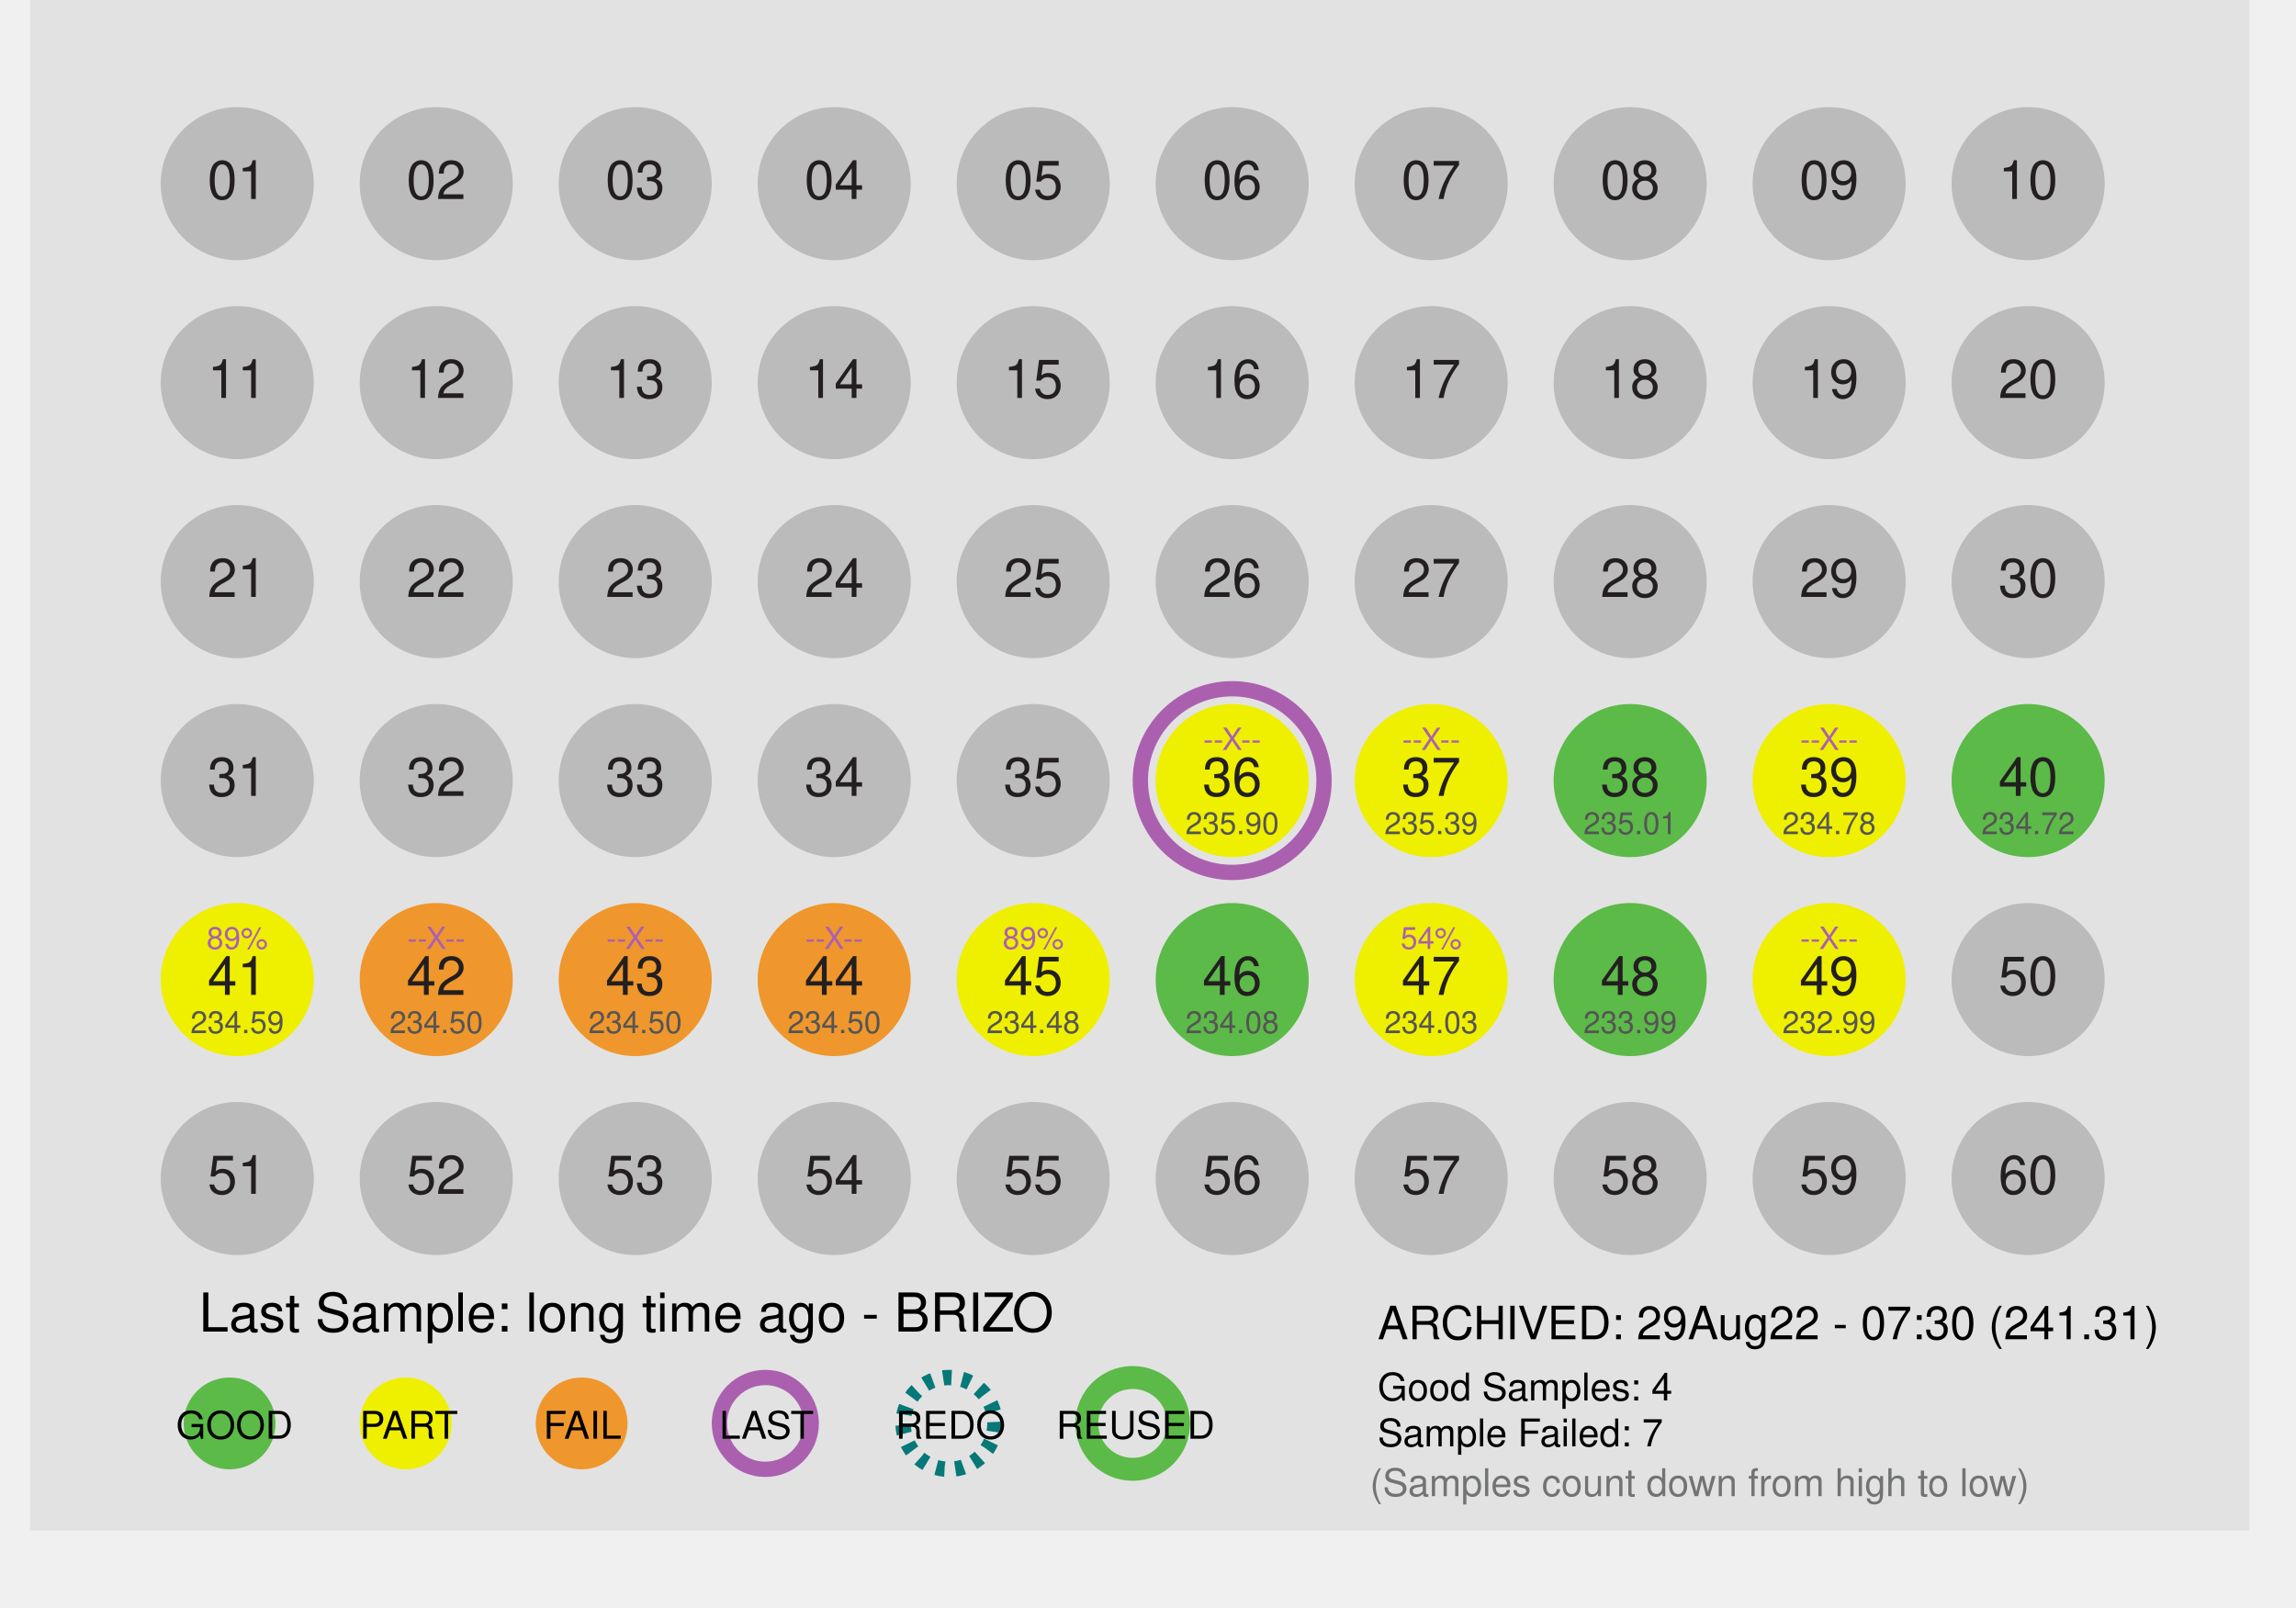
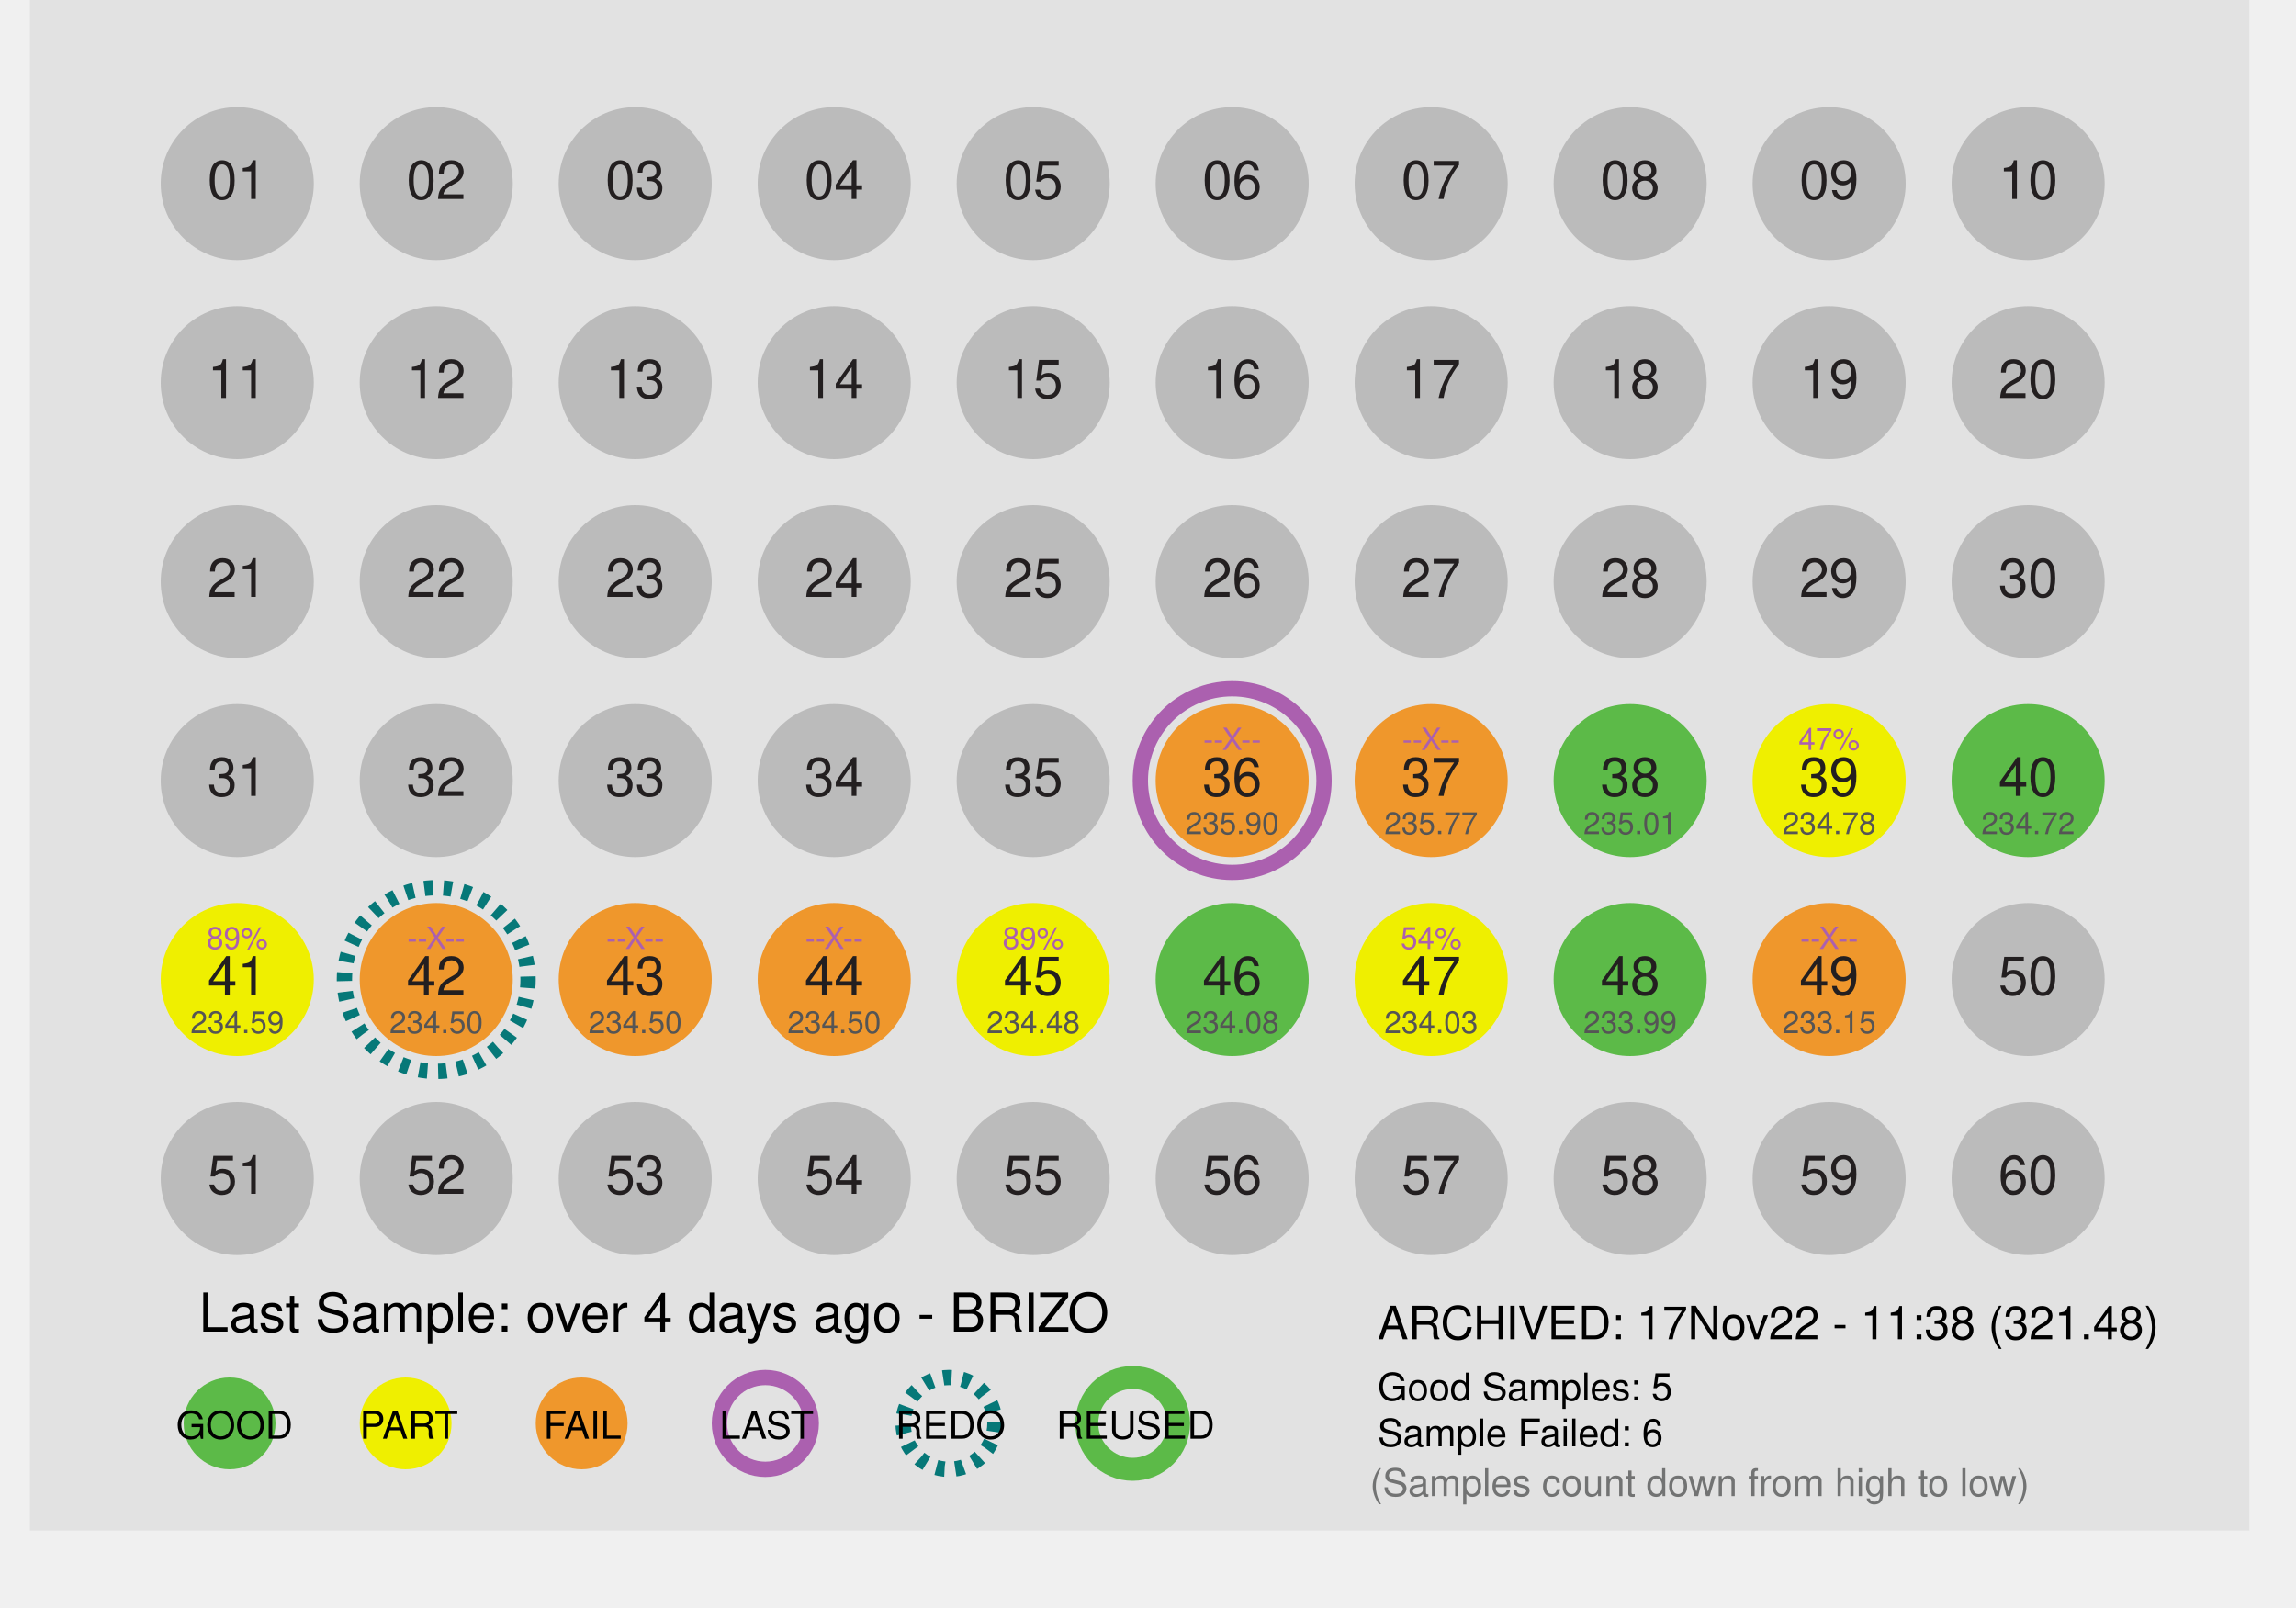
<svg xmlns="http://www.w3.org/2000/svg" id="Layer_1" data-name="Layer 1" x="0px" y="0px" viewBox="0 0 300 210" xml:space="preserve">
  <defs>
    <style>
 .st1 { fill: #dcddde; }
 .st2, .st3 { fill: #fff; }
 .st2 { stroke: #9b509f; }
 .st10, .st2, .st3 { stroke-miterlimit: 10; }
 .st10, .st2 { stroke-width: 2px; }
 .st3 { stroke: #231f20; }
 .st4 { fill: #ef972c; }
 .st5 { fill: #727373; }
 .st6 { fill: #5cba48; }
 .st7, .st8, .st9 { font-size: 7px; }
 .st7, .st8 { fill: #231f20; }
 .te5, .st7, .st9 { font-family: Helvetica; }
 .st8 { font-family: Helvetica-Bold, Helvetica; font-weight: 700; }
 .st9 { fill: #919396; }
 .st10 { fill: none; stroke: #fff; }

 .fill_gray { fill: #bbbbbb; }
 .fill_white { fill: #fff; }
 .stroke_purple { stroke: #ab60af; fill:none; stroke-width: 2px; }
 .stroke_black  { stroke: #000; fill:none; stroke-width: 2px; }
 .stroke_blue  { stroke: #067878; fill:none; stroke-width: 2px; stroke-dasharray:1.1 1.4;}
 .stroke_green  { stroke: #5cba48; fill:none; stroke-width: 3px;}
 .stroke_dash  { stroke-dasharray:1.1 1.4;}
 .stroke_2px { stroke-width: 2px; }
 .stroke_white { fill: none; stroke: #fff; }
 .stroke_none {stroke: none; fill:none};
 .stroke_darkGray { stroke: #231f20; fill: none; stroke-width: 2px;}
 .fill_orange { fill: #ef972c; }
 .fill_yellow { fill: #efef00; }
 .fill_lightgray { fill: #e2e2e2; }
 .thick_orange     { stroke-width:4px; fill:none; stroke: #ef972c; }
 .thick_yellow     { stroke-width:4px; fill:none; stroke: #f7ca0b; }
 .thick_gray       { stroke-width:4px; fill:none; stroke: #bbbbbb; }
 .thick_green      { stroke-width:4px; fill:none; stroke: #5cba48; }
 .fill_green { fill: #5cba48; }
 .font_size4 { font-size: 4px; }
 .font_size5 { font-size: 5px; }
 .font_size6 { font-size: 6px; }
 .font_size7 { font-size: 7px; }
 .font_size9 { font-size: 9px; }
 .fill_red {fill: #e24466; }
 .fill_purple {fill:#ab60af;}
 .fill_darkgray { fill: #555555; }
 .font_helv { font-family: Helvetica; }
 .font_helvBold { font-family: Helvetica-Bold, Helvetica; font-weight: 700; }
 .fill_lightergray { fill: #919396; }
    </style>
  </defs>
  <rect class="fill_lightgray" x="3.91" width="290" height="200" />
  <circle desc="c_big_01" class="stroke_none" cx="31" cy="24" r="12" />
  <circle desc="c_big_02" class="stroke_none" cx="57" cy="24" r="12" />
  <circle desc="c_big_03" class="stroke_none" cx="83" cy="24" r="12" />
  <circle desc="c_big_04" class="stroke_none" cx="109" cy="24" r="12" />
  <circle desc="c_big_05" class="stroke_none" cx="135" cy="24" r="12" />
  <circle desc="c_big_06" class="stroke_none" cx="161" cy="24" r="12" />
  <circle desc="c_big_07" class="stroke_none" cx="187" cy="24" r="12" />
  <circle desc="c_big_08" class="stroke_none" cx="213" cy="24" r="12" />
  <circle desc="c_big_09" class="stroke_none" cx="239" cy="24" r="12" />
  <circle desc="c_big_10" class="stroke_none" cx="265" cy="24" r="12" />
  <circle desc="c_big_11" class="stroke_none" cx="31" cy="50" r="12" />
  <circle desc="c_big_12" class="stroke_none" cx="57" cy="50" r="12" />
  <circle desc="c_big_13" class="stroke_none" cx="83" cy="50" r="12" />
  <circle desc="c_big_14" class="stroke_none" cx="109" cy="50" r="12" />
  <circle desc="c_big_15" class="stroke_none" cx="135" cy="50" r="12" />
  <circle desc="c_big_16" class="stroke_none" cx="161" cy="50" r="12" />
  <circle desc="c_big_17" class="stroke_none" cx="187" cy="50" r="12" />
  <circle desc="c_big_18" class="stroke_none" cx="213" cy="50" r="12" />
  <circle desc="c_big_19" class="stroke_none" cx="239" cy="50" r="12" />
  <circle desc="c_big_20" class="stroke_none" cx="265" cy="50" r="12" />
  <circle desc="c_big_21" class="stroke_none" cx="31" cy="76" r="12" />
  <circle desc="c_big_22" class="stroke_none" cx="57" cy="76" r="12" />
  <circle desc="c_big_23" class="stroke_none" cx="83" cy="76" r="12" />
  <circle desc="c_big_24" class="stroke_none" cx="109" cy="76" r="12" />
  <circle desc="c_big_25" class="stroke_none" cx="135" cy="76" r="12" />
  <circle desc="c_big_26" class="stroke_none" cx="161" cy="76" r="12" />
  <circle desc="c_big_27" class="stroke_none" cx="187" cy="76" r="12" />
  <circle desc="c_big_28" class="stroke_none" cx="213" cy="76" r="12" />
  <circle desc="c_big_29" class="stroke_none" cx="239" cy="76" r="12" />
  <circle desc="c_big_30" class="stroke_none" cx="265" cy="76" r="12" />
  <circle desc="c_big_31" class="stroke_none" cx="31" cy="102" r="12" />
  <circle desc="c_big_32" class="stroke_none" cx="57" cy="102" r="12" />
  <circle desc="c_big_33" class="stroke_none" cx="83" cy="102" r="12" />
  <circle desc="c_big_34" class="stroke_none" cx="109" cy="102" r="12" />
  <circle desc="c_big_35" class="stroke_none" cx="135" cy="102" r="12" />
  <circle desc="c_big_36" class="stroke_purple" cx="161" cy="102" r="12" />
  <circle desc="c_big_37" class="stroke_none" cx="187" cy="102" r="12" />
  <circle desc="c_big_38" class="stroke_none" cx="213" cy="102" r="12" />
  <circle desc="c_big_39" class="stroke_none" cx="239" cy="102" r="12" />
  <circle desc="c_big_40" class="stroke_none" cx="265" cy="102" r="12" />
  <circle desc="c_big_41" class="stroke_none" cx="31" cy="128" r="12" />
-   <circle desc="c_big_42" class="stroke_none" cx="57" cy="128" r="12" />
+   <circle desc="c_big_42" class="stroke_blue" cx="57" cy="128" r="12" />
  <circle desc="c_big_43" class="stroke_none" cx="83" cy="128" r="12" />
  <circle desc="c_big_44" class="stroke_none" cx="109" cy="128" r="12" />
  <circle desc="c_big_45" class="stroke_none" cx="135" cy="128" r="12" />
  <circle desc="c_big_46" class="stroke_none" cx="161" cy="128" r="12" />
  <circle desc="c_big_47" class="stroke_none" cx="187" cy="128" r="12" />
  <circle desc="c_big_48" class="stroke_none" cx="213" cy="128" r="12" />
  <circle desc="c_big_49" class="stroke_none" cx="239" cy="128" r="12" />
  <circle desc="c_big_50" class="stroke_none" cx="265" cy="128" r="12" />
  <circle desc="c_big_51" class="stroke_none" cx="31" cy="154" r="12" />
  <circle desc="c_big_52" class="stroke_none" cx="57" cy="154" r="12" />
  <circle desc="c_big_53" class="stroke_none" cx="83" cy="154" r="12" />
  <circle desc="c_big_54" class="stroke_none" cx="109" cy="154" r="12" />
  <circle desc="c_big_55" class="stroke_none" cx="135" cy="154" r="12" />
  <circle desc="c_big_56" class="stroke_none" cx="161" cy="154" r="12" />
  <circle desc="c_big_57" class="stroke_none" cx="187" cy="154" r="12" />
  <circle desc="c_big_58" class="stroke_none" cx="213" cy="154" r="12" />
  <circle desc="c_big_59" class="stroke_none" cx="239" cy="154" r="12" />
  <circle desc="c_big_60" class="stroke_none" cx="265" cy="154" r="12" />
  <circle desc="c_small_01" class="fill_gray" cx="31" cy="24" r="10" />
  <circle desc="c_small_02" class="fill_gray" cx="57" cy="24" r="10" />
  <circle desc="c_small_03" class="fill_gray" cx="83" cy="24" r="10" />
  <circle desc="c_small_04" class="fill_gray" cx="109" cy="24" r="10" />
  <circle desc="c_small_05" class="fill_gray" cx="135" cy="24" r="10" />
  <circle desc="c_small_06" class="fill_gray" cx="161" cy="24" r="10" />
  <circle desc="c_small_07" class="fill_gray" cx="187" cy="24" r="10" />
  <circle desc="c_small_08" class="fill_gray" cx="213" cy="24" r="10" />
  <circle desc="c_small_09" class="fill_gray" cx="239" cy="24" r="10" />
  <circle desc="c_small_10" class="fill_gray" cx="265" cy="24" r="10" />
  <circle desc="c_small_11" class="fill_gray" cx="31" cy="50" r="10" />
  <circle desc="c_small_12" class="fill_gray" cx="57" cy="50" r="10" />
  <circle desc="c_small_13" class="fill_gray" cx="83" cy="50" r="10" />
  <circle desc="c_small_14" class="fill_gray" cx="109" cy="50" r="10" />
  <circle desc="c_small_15" class="fill_gray" cx="135" cy="50" r="10" />
  <circle desc="c_small_16" class="fill_gray" cx="161" cy="50" r="10" />
  <circle desc="c_small_17" class="fill_gray" cx="187" cy="50" r="10" />
  <circle desc="c_small_18" class="fill_gray" cx="213" cy="50" r="10" />
  <circle desc="c_small_19" class="fill_gray" cx="239" cy="50" r="10" />
  <circle desc="c_small_20" class="fill_gray" cx="265" cy="50" r="10" />
  <circle desc="c_small_21" class="fill_gray" cx="31" cy="76" r="10" />
  <circle desc="c_small_22" class="fill_gray" cx="57" cy="76" r="10" />
  <circle desc="c_small_23" class="fill_gray" cx="83" cy="76" r="10" />
  <circle desc="c_small_24" class="fill_gray" cx="109" cy="76" r="10" />
  <circle desc="c_small_25" class="fill_gray" cx="135" cy="76" r="10" />
  <circle desc="c_small_26" class="fill_gray" cx="161" cy="76" r="10" />
  <circle desc="c_small_27" class="fill_gray" cx="187" cy="76" r="10" />
  <circle desc="c_small_28" class="fill_gray" cx="213" cy="76" r="10" />
  <circle desc="c_small_29" class="fill_gray" cx="239" cy="76" r="10" />
  <circle desc="c_small_30" class="fill_gray" cx="265" cy="76" r="10" />
  <circle desc="c_small_31" class="fill_gray" cx="31" cy="102" r="10" />
  <circle desc="c_small_32" class="fill_gray" cx="57" cy="102" r="10" />
  <circle desc="c_small_33" class="fill_gray" cx="83" cy="102" r="10" />
  <circle desc="c_small_34" class="fill_gray" cx="109" cy="102" r="10" />
  <circle desc="c_small_35" class="fill_gray" cx="135" cy="102" r="10" />
-   <circle desc="c_small_36" class="fill_yellow" cx="161" cy="102" r="10" />
-   <circle desc="c_small_37" class="fill_yellow" cx="187" cy="102" r="10" />
+   <circle desc="c_small_36" class="fill_orange" cx="161" cy="102" r="10" />
+   <circle desc="c_small_37" class="fill_orange" cx="187" cy="102" r="10" />
  <circle desc="c_small_38" class="fill_green" cx="213" cy="102" r="10" />
  <circle desc="c_small_39" class="fill_yellow" cx="239" cy="102" r="10" />
  <circle desc="c_small_40" class="fill_green" cx="265" cy="102" r="10" />
  <circle desc="c_small_41" class="fill_yellow" cx="31" cy="128" r="10" />
  <circle desc="c_small_42" class="fill_orange" cx="57" cy="128" r="10" />
  <circle desc="c_small_43" class="fill_orange" cx="83" cy="128" r="10" />
  <circle desc="c_small_44" class="fill_orange" cx="109" cy="128" r="10" />
  <circle desc="c_small_45" class="fill_yellow" cx="135" cy="128" r="10" />
  <circle desc="c_small_46" class="fill_green" cx="161" cy="128" r="10" />
  <circle desc="c_small_47" class="fill_yellow" cx="187" cy="128" r="10" />
  <circle desc="c_small_48" class="fill_green" cx="213" cy="128" r="10" />
-   <circle desc="c_small_49" class="fill_yellow" cx="239" cy="128" r="10" />
+   <circle desc="c_small_49" class="fill_orange" cx="239" cy="128" r="10" />
  <circle desc="c_small_50" class="fill_gray" cx="265" cy="128" r="10" />
  <circle desc="c_small_51" class="fill_gray" cx="31" cy="154" r="10" />
  <circle desc="c_small_52" class="fill_gray" cx="57" cy="154" r="10" />
  <circle desc="c_small_53" class="fill_gray" cx="83" cy="154" r="10" />
  <circle desc="c_small_54" class="fill_gray" cx="109" cy="154" r="10" />
  <circle desc="c_small_55" class="fill_gray" cx="135" cy="154" r="10" />
  <circle desc="c_small_56" class="fill_gray" cx="161" cy="154" r="10" />
  <circle desc="c_small_57" class="fill_gray" cx="187" cy="154" r="10" />
  <circle desc="c_small_58" class="fill_gray" cx="213" cy="154" r="10" />
  <circle desc="c_small_59" class="fill_gray" cx="239" cy="154" r="10" />
  <circle desc="c_small_60" class="fill_gray" cx="265" cy="154" r="10" />
  <text desc="t_label_01" class="st7" text-anchor="middle" transform="translate(31 26)">01</text>
  <text desc="t_label_02" class="st7" text-anchor="middle" transform="translate(57 26)">02</text>
  <text desc="t_label_03" class="st7" text-anchor="middle" transform="translate(83 26)">03</text>
  <text desc="t_label_04" class="st7" text-anchor="middle" transform="translate(109 26)">04</text>
  <text desc="t_label_05" class="st7" text-anchor="middle" transform="translate(135 26)">05</text>
  <text desc="t_label_06" class="st7" text-anchor="middle" transform="translate(161 26)">06</text>
  <text desc="t_label_07" class="st7" text-anchor="middle" transform="translate(187 26)">07</text>
  <text desc="t_label_08" class="st7" text-anchor="middle" transform="translate(213 26)">08</text>
  <text desc="t_label_09" class="st7" text-anchor="middle" transform="translate(239 26)">09</text>
  <text desc="t_label_10" class="st7" text-anchor="middle" transform="translate(265 26)">10</text>
  <text desc="t_label_11" class="st7" text-anchor="middle" transform="translate(31 52)">11</text>
  <text desc="t_label_12" class="st7" text-anchor="middle" transform="translate(57 52)">12</text>
  <text desc="t_label_13" class="st7" text-anchor="middle" transform="translate(83 52)">13</text>
  <text desc="t_label_14" class="st7" text-anchor="middle" transform="translate(109 52)">14</text>
  <text desc="t_label_15" class="st7" text-anchor="middle" transform="translate(135 52)">15</text>
  <text desc="t_label_16" class="st7" text-anchor="middle" transform="translate(161 52)">16</text>
  <text desc="t_label_17" class="st7" text-anchor="middle" transform="translate(187 52)">17</text>
  <text desc="t_label_18" class="st7" text-anchor="middle" transform="translate(213 52)">18</text>
  <text desc="t_label_19" class="st7" text-anchor="middle" transform="translate(239 52)">19</text>
  <text desc="t_label_20" class="st7" text-anchor="middle" transform="translate(265 52)">20</text>
  <text desc="t_label_21" class="st7" text-anchor="middle" transform="translate(31 78)">21</text>
  <text desc="t_label_22" class="st7" text-anchor="middle" transform="translate(57 78)">22</text>
  <text desc="t_label_23" class="st7" text-anchor="middle" transform="translate(83 78)">23</text>
  <text desc="t_label_24" class="st7" text-anchor="middle" transform="translate(109 78)">24</text>
  <text desc="t_label_25" class="st7" text-anchor="middle" transform="translate(135 78)">25</text>
  <text desc="t_label_26" class="st7" text-anchor="middle" transform="translate(161 78)">26</text>
  <text desc="t_label_27" class="st7" text-anchor="middle" transform="translate(187 78)">27</text>
  <text desc="t_label_28" class="st7" text-anchor="middle" transform="translate(213 78)">28</text>
  <text desc="t_label_29" class="st7" text-anchor="middle" transform="translate(239 78)">29</text>
  <text desc="t_label_30" class="st7" text-anchor="middle" transform="translate(265 78)">30</text>
  <text desc="t_label_31" class="st7" text-anchor="middle" transform="translate(31 104)">31</text>
  <text desc="t_label_32" class="st7" text-anchor="middle" transform="translate(57 104)">32</text>
  <text desc="t_label_33" class="st7" text-anchor="middle" transform="translate(83 104)">33</text>
  <text desc="t_label_34" class="st7" text-anchor="middle" transform="translate(109 104)">34</text>
  <text desc="t_label_35" class="st7" text-anchor="middle" transform="translate(135 104)">35</text>
  <text desc="t_label_36" class="st7" text-anchor="middle" transform="translate(161 104)">36</text>
  <text desc="t_label_37" class="st7" text-anchor="middle" transform="translate(187 104)">37</text>
  <text desc="t_label_38" class="st7" text-anchor="middle" transform="translate(213 104)">38</text>
  <text desc="t_label_39" class="st7" text-anchor="middle" transform="translate(239 104)">39</text>
  <text desc="t_label_40" class="st7" text-anchor="middle" transform="translate(265 104)">40</text>
  <text desc="t_label_41" class="st7" text-anchor="middle" transform="translate(31 130)">41</text>
  <text desc="t_label_42" class="st7" text-anchor="middle" transform="translate(57 130)">42</text>
  <text desc="t_label_43" class="st7" text-anchor="middle" transform="translate(83 130)">43</text>
  <text desc="t_label_44" class="st7" text-anchor="middle" transform="translate(109 130)">44</text>
  <text desc="t_label_45" class="st7" text-anchor="middle" transform="translate(135 130)">45</text>
  <text desc="t_label_46" class="st7" text-anchor="middle" transform="translate(161 130)">46</text>
  <text desc="t_label_47" class="st7" text-anchor="middle" transform="translate(187 130)">47</text>
  <text desc="t_label_48" class="st7" text-anchor="middle" transform="translate(213 130)">48</text>
  <text desc="t_label_49" class="st7" text-anchor="middle" transform="translate(239 130)">49</text>
  <text desc="t_label_50" class="st7" text-anchor="middle" transform="translate(265 130)">50</text>
  <text desc="t_label_51" class="st7" text-anchor="middle" transform="translate(31 156)">51</text>
  <text desc="t_label_52" class="st7" text-anchor="middle" transform="translate(57 156)">52</text>
  <text desc="t_label_53" class="st7" text-anchor="middle" transform="translate(83 156)">53</text>
  <text desc="t_label_54" class="st7" text-anchor="middle" transform="translate(109 156)">54</text>
  <text desc="t_label_55" class="st7" text-anchor="middle" transform="translate(135 156)">55</text>
  <text desc="t_label_56" class="st7" text-anchor="middle" transform="translate(161 156)">56</text>
  <text desc="t_label_57" class="st7" text-anchor="middle" transform="translate(187 156)">57</text>
  <text desc="t_label_58" class="st7" text-anchor="middle" transform="translate(213 156)">58</text>
  <text desc="t_label_59" class="st7" text-anchor="middle" transform="translate(239 156)">59</text>
  <text desc="t_label_60" class="st7" text-anchor="middle" transform="translate(265 156)">60</text>
  <text desc="pct_label_01" text-anchor="middle" class="te5 font_size4 fill_purple" transform="translate(31 20)" />
  <text desc="pct_label_02" text-anchor="middle" class="te5 font_size4 fill_purple" transform="translate(57 20)" />
  <text desc="pct_label_03" text-anchor="middle" class="te5 font_size4 fill_purple" transform="translate(83 20)" />
  <text desc="pct_label_04" text-anchor="middle" class="te5 font_size4 fill_purple" transform="translate(109 20)" />
  <text desc="pct_label_05" text-anchor="middle" class="te5 font_size4 fill_purple" transform="translate(135 20)" />
  <text desc="pct_label_06" text-anchor="middle" class="te5 font_size4 fill_purple" transform="translate(161 20)" />
  <text desc="pct_label_07" text-anchor="middle" class="te5 font_size4 fill_purple" transform="translate(187 20)" />
  <text desc="pct_label_08" text-anchor="middle" class="te5 font_size4 fill_purple" transform="translate(213 20)" />
  <text desc="pct_label_09" text-anchor="middle" class="te5 font_size4 fill_purple" transform="translate(239 20)" />
  <text desc="pct_label_10" text-anchor="middle" class="te5 font_size4 fill_purple" transform="translate(265 20)" />
  <text desc="pct_label_11" text-anchor="middle" class="te5 font_size4 fill_purple" transform="translate(31 46)" />
  <text desc="pct_label_12" text-anchor="middle" class="te5 font_size4 fill_purple" transform="translate(57 46)" />
  <text desc="pct_label_13" text-anchor="middle" class="te5 font_size4 fill_purple" transform="translate(83 46)" />
  <text desc="pct_label_14" text-anchor="middle" class="te5 font_size4 fill_purple" transform="translate(109 46)" />
  <text desc="pct_label_15" text-anchor="middle" class="te5 font_size4 fill_purple" transform="translate(135 46)" />
  <text desc="pct_label_16" text-anchor="middle" class="te5 font_size4 fill_purple" transform="translate(161 46)" />
  <text desc="pct_label_17" text-anchor="middle" class="te5 font_size4 fill_purple" transform="translate(187 46)" />
  <text desc="pct_label_18" text-anchor="middle" class="te5 font_size4 fill_purple" transform="translate(213 46)" />
  <text desc="pct_label_19" text-anchor="middle" class="te5 font_size4 fill_purple" transform="translate(239 46)" />
  <text desc="pct_label_20" text-anchor="middle" class="te5 font_size4 fill_purple" transform="translate(265 46)" />
  <text desc="pct_label_21" text-anchor="middle" class="te5 font_size4 fill_purple" transform="translate(31 72)" />
  <text desc="pct_label_22" text-anchor="middle" class="te5 font_size4 fill_purple" transform="translate(57 72)" />
  <text desc="pct_label_23" text-anchor="middle" class="te5 font_size4 fill_purple" transform="translate(83 72)" />
  <text desc="pct_label_24" text-anchor="middle" class="te5 font_size4 fill_purple" transform="translate(109 72)" />
  <text desc="pct_label_25" text-anchor="middle" class="te5 font_size4 fill_purple" transform="translate(135 72)" />
  <text desc="pct_label_26" text-anchor="middle" class="te5 font_size4 fill_purple" transform="translate(161 72)" />
  <text desc="pct_label_27" text-anchor="middle" class="te5 font_size4 fill_purple" transform="translate(187 72)" />
  <text desc="pct_label_28" text-anchor="middle" class="te5 font_size4 fill_purple" transform="translate(213 72)" />
  <text desc="pct_label_29" text-anchor="middle" class="te5 font_size4 fill_purple" transform="translate(239 72)" />
  <text desc="pct_label_30" text-anchor="middle" class="te5 font_size4 fill_purple" transform="translate(265 72)" />
  <text desc="pct_label_31" text-anchor="middle" class="te5 font_size4 fill_purple" transform="translate(31 98)" />
  <text desc="pct_label_32" text-anchor="middle" class="te5 font_size4 fill_purple" transform="translate(57 98)" />
  <text desc="pct_label_33" text-anchor="middle" class="te5 font_size4 fill_purple" transform="translate(83 98)" />
  <text desc="pct_label_34" text-anchor="middle" class="te5 font_size4 fill_purple" transform="translate(109 98)" />
  <text desc="pct_label_35" text-anchor="middle" class="te5 font_size4 fill_purple" transform="translate(135 98)" />
  <text desc="pct_label_36" text-anchor="middle" class="te5 font_size4 fill_purple" transform="translate(161 98)">--X--</text>
  <text desc="pct_label_37" text-anchor="middle" class="te5 font_size4 fill_purple" transform="translate(187 98)">--X--</text>
  <text desc="pct_label_38" text-anchor="middle" class="te5 font_size4 fill_purple" transform="translate(213 98)" />
-   <text desc="pct_label_39" text-anchor="middle" class="te5 font_size4 fill_purple" transform="translate(239 98)">--X--</text>
+   <text desc="pct_label_39" text-anchor="middle" class="te5 font_size4 fill_purple" transform="translate(239 98)">47%</text>
  <text desc="pct_label_40" text-anchor="middle" class="te5 font_size4 fill_purple" transform="translate(265 98)" />
  <text desc="pct_label_41" text-anchor="middle" class="te5 font_size4 fill_purple" transform="translate(31 124)">89%</text>
  <text desc="pct_label_42" text-anchor="middle" class="te5 font_size4 fill_purple" transform="translate(57 124)">--X--</text>
  <text desc="pct_label_43" text-anchor="middle" class="te5 font_size4 fill_purple" transform="translate(83 124)">--X--</text>
  <text desc="pct_label_44" text-anchor="middle" class="te5 font_size4 fill_purple" transform="translate(109 124)">--X--</text>
  <text desc="pct_label_45" text-anchor="middle" class="te5 font_size4 fill_purple" transform="translate(135 124)">89%</text>
  <text desc="pct_label_46" text-anchor="middle" class="te5 font_size4 fill_purple" transform="translate(161 124)" />
  <text desc="pct_label_47" text-anchor="middle" class="te5 font_size4 fill_purple" transform="translate(187 124)">54%</text>
  <text desc="pct_label_48" text-anchor="middle" class="te5 font_size4 fill_purple" transform="translate(213 124)" />
  <text desc="pct_label_49" text-anchor="middle" class="te5 font_size4 fill_purple" transform="translate(239 124)">--X--</text>
  <text desc="pct_label_50" text-anchor="middle" class="te5 font_size4 fill_purple" transform="translate(265 124)" />
  <text desc="pct_label_51" text-anchor="middle" class="te5 font_size4 fill_purple" transform="translate(31 150)" />
  <text desc="pct_label_52" text-anchor="middle" class="te5 font_size4 fill_purple" transform="translate(57 150)" />
  <text desc="pct_label_53" text-anchor="middle" class="te5 font_size4 fill_purple" transform="translate(83 150)" />
  <text desc="pct_label_54" text-anchor="middle" class="te5 font_size4 fill_purple" transform="translate(109 150)" />
  <text desc="pct_label_55" text-anchor="middle" class="te5 font_size4 fill_purple" transform="translate(135 150)" />
  <text desc="pct_label_56" text-anchor="middle" class="te5 font_size4 fill_purple" transform="translate(161 150)" />
  <text desc="pct_label_57" text-anchor="middle" class="te5 font_size4 fill_purple" transform="translate(187 150)" />
  <text desc="pct_label_58" text-anchor="middle" class="te5 font_size4 fill_purple" transform="translate(213 150)" />
  <text desc="pct_label_59" text-anchor="middle" class="te5 font_size4 fill_purple" transform="translate(239 150)" />
  <text desc="pct_label_60" text-anchor="middle" class="te5 font_size4 fill_purple" transform="translate(265 150)" />
  <text desc="time_label_01" text-anchor="middle" class="te5 font_size4 fill_darkgray" transform="translate(31 31)" />
  <text desc="time_label_02" text-anchor="middle" class="te5 font_size4 fill_darkgray" transform="translate(57 31)" />
  <text desc="time_label_03" text-anchor="middle" class="te5 font_size4 fill_darkgray" transform="translate(83 31)" />
  <text desc="time_label_04" text-anchor="middle" class="te5 font_size4 fill_darkgray" transform="translate(109 31)" />
  <text desc="time_label_05" text-anchor="middle" class="te5 font_size4 fill_darkgray" transform="translate(135 31)" />
  <text desc="time_label_06" text-anchor="middle" class="te5 font_size4 fill_darkgray" transform="translate(161 31)" />
  <text desc="time_label_07" text-anchor="middle" class="te5 font_size4 fill_darkgray" transform="translate(187 31)" />
  <text desc="time_label_08" text-anchor="middle" class="te5 font_size4 fill_darkgray" transform="translate(213 31)" />
  <text desc="time_label_09" text-anchor="middle" class="te5 font_size4 fill_darkgray" transform="translate(239 31)" />
  <text desc="time_label_10" text-anchor="middle" class="te5 font_size4 fill_darkgray" transform="translate(265 31)" />
  <text desc="time_label_11" text-anchor="middle" class="te5 font_size4 fill_darkgray" transform="translate(31 57)" />
  <text desc="time_label_12" text-anchor="middle" class="te5 font_size4 fill_darkgray" transform="translate(57 57)" />
  <text desc="time_label_13" text-anchor="middle" class="te5 font_size4 fill_darkgray" transform="translate(83 57)" />
  <text desc="time_label_14" text-anchor="middle" class="te5 font_size4 fill_darkgray" transform="translate(109 57)" />
  <text desc="time_label_15" text-anchor="middle" class="te5 font_size4 fill_darkgray" transform="translate(135 57)" />
  <text desc="time_label_16" text-anchor="middle" class="te5 font_size4 fill_darkgray" transform="translate(161 57)" />
  <text desc="time_label_17" text-anchor="middle" class="te5 font_size4 fill_darkgray" transform="translate(187 57)" />
  <text desc="time_label_18" text-anchor="middle" class="te5 font_size4 fill_darkgray" transform="translate(213 57)" />
  <text desc="time_label_19" text-anchor="middle" class="te5 font_size4 fill_darkgray" transform="translate(239 57)" />
  <text desc="time_label_20" text-anchor="middle" class="te5 font_size4 fill_darkgray" transform="translate(265 57)" />
  <text desc="time_label_21" text-anchor="middle" class="te5 font_size4 fill_darkgray" transform="translate(31 83)" />
  <text desc="time_label_22" text-anchor="middle" class="te5 font_size4 fill_darkgray" transform="translate(57 83)" />
  <text desc="time_label_23" text-anchor="middle" class="te5 font_size4 fill_darkgray" transform="translate(83 83)" />
  <text desc="time_label_24" text-anchor="middle" class="te5 font_size4 fill_darkgray" transform="translate(109 83)" />
  <text desc="time_label_25" text-anchor="middle" class="te5 font_size4 fill_darkgray" transform="translate(135 83)" />
  <text desc="time_label_26" text-anchor="middle" class="te5 font_size4 fill_darkgray" transform="translate(161 83)" />
  <text desc="time_label_27" text-anchor="middle" class="te5 font_size4 fill_darkgray" transform="translate(187 83)" />
  <text desc="time_label_28" text-anchor="middle" class="te5 font_size4 fill_darkgray" transform="translate(213 83)" />
  <text desc="time_label_29" text-anchor="middle" class="te5 font_size4 fill_darkgray" transform="translate(239 83)" />
  <text desc="time_label_30" text-anchor="middle" class="te5 font_size4 fill_darkgray" transform="translate(265 83)" />
  <text desc="time_label_31" text-anchor="middle" class="te5 font_size4 fill_darkgray" transform="translate(31 109)" />
  <text desc="time_label_32" text-anchor="middle" class="te5 font_size4 fill_darkgray" transform="translate(57 109)" />
  <text desc="time_label_33" text-anchor="middle" class="te5 font_size4 fill_darkgray" transform="translate(83 109)" />
  <text desc="time_label_34" text-anchor="middle" class="te5 font_size4 fill_darkgray" transform="translate(109 109)" />
  <text desc="time_label_35" text-anchor="middle" class="te5 font_size4 fill_darkgray" transform="translate(135 109)" />
  <text desc="time_label_36" text-anchor="middle" class="te5 font_size4 fill_darkgray" transform="translate(161 109)">235.90</text>
-   <text desc="time_label_37" text-anchor="middle" class="te5 font_size4 fill_darkgray" transform="translate(187 109)">235.39</text>
+   <text desc="time_label_37" text-anchor="middle" class="te5 font_size4 fill_darkgray" transform="translate(187 109)">235.77</text>
  <text desc="time_label_38" text-anchor="middle" class="te5 font_size4 fill_darkgray" transform="translate(213 109)">235.01</text>
  <text desc="time_label_39" text-anchor="middle" class="te5 font_size4 fill_darkgray" transform="translate(239 109)">234.78</text>
  <text desc="time_label_40" text-anchor="middle" class="te5 font_size4 fill_darkgray" transform="translate(265 109)">234.72</text>
  <text desc="time_label_41" text-anchor="middle" class="te5 font_size4 fill_darkgray" transform="translate(31 135)">234.59</text>
  <text desc="time_label_42" text-anchor="middle" class="te5 font_size4 fill_darkgray" transform="translate(57 135)">234.50</text>
  <text desc="time_label_43" text-anchor="middle" class="te5 font_size4 fill_darkgray" transform="translate(83 135)">234.50</text>
  <text desc="time_label_44" text-anchor="middle" class="te5 font_size4 fill_darkgray" transform="translate(109 135)">234.50</text>
  <text desc="time_label_45" text-anchor="middle" class="te5 font_size4 fill_darkgray" transform="translate(135 135)">234.48</text>
  <text desc="time_label_46" text-anchor="middle" class="te5 font_size4 fill_darkgray" transform="translate(161 135)">234.08</text>
  <text desc="time_label_47" text-anchor="middle" class="te5 font_size4 fill_darkgray" transform="translate(187 135)">234.03</text>
  <text desc="time_label_48" text-anchor="middle" class="te5 font_size4 fill_darkgray" transform="translate(213 135)">233.99</text>
-   <text desc="time_label_49" text-anchor="middle" class="te5 font_size4 fill_darkgray" transform="translate(239 135)">232.99</text>
+   <text desc="time_label_49" text-anchor="middle" class="te5 font_size4 fill_darkgray" transform="translate(239 135)">233.15</text>
  <text desc="time_label_50" text-anchor="middle" class="te5 font_size4 fill_darkgray" transform="translate(265 135)" />
  <text desc="time_label_51" text-anchor="middle" class="te5 font_size4 fill_darkgray" transform="translate(31 161)" />
  <text desc="time_label_52" text-anchor="middle" class="te5 font_size4 fill_darkgray" transform="translate(57 161)" />
  <text desc="time_label_53" text-anchor="middle" class="te5 font_size4 fill_darkgray" transform="translate(83 161)" />
  <text desc="time_label_54" text-anchor="middle" class="te5 font_size4 fill_darkgray" transform="translate(109 161)" />
  <text desc="time_label_55" text-anchor="middle" class="te5 font_size4 fill_darkgray" transform="translate(135 161)" />
  <text desc="time_label_56" text-anchor="middle" class="te5 font_size4 fill_darkgray" transform="translate(161 161)" />
  <text desc="time_label_57" text-anchor="middle" class="te5 font_size4 fill_darkgray" transform="translate(187 161)" />
  <text desc="time_label_58" text-anchor="middle" class="te5 font_size4 fill_darkgray" transform="translate(213 161)" />
  <text desc="time_label_59" text-anchor="middle" class="te5 font_size4 fill_darkgray" transform="translate(239 161)" />
  <text desc="time_label_60" text-anchor="middle" class="te5 font_size4 fill_darkgray" transform="translate(265 161)" />
-   <text class="font_helv font_size7" transform="translate(26 174)">Last Sample: long time ago - BRIZO</text>
-   <text class="font_helv font_size6" transform="translate(180 175)">ARCHIVED: 29Aug22 - 07:30 (241.31)</text>
-   <text class="te5 font_size5" transform="translate(180 183)">Good Samples: 4 </text>
-   <text class="te5 font_size5" transform="translate(180 189)">Sample Failed: 7</text>
+   <text class="font_helv font_size7" transform="translate(26 174)">Last Sample: over 4 days ago - BRIZO</text>
+   <text class="font_helv font_size6" transform="translate(180 175)">ARCHIVED: 17Nov22 - 11:38 (321.48)</text>
+   <text class="te5 font_size5" transform="translate(180 183)">Good Samples: 5 </text>
+   <text class="te5 font_size5" transform="translate(180 189)">Sample Failed: 6</text>
  <text class="te5 st5 font_size5" transform="translate(179 195.5)">(Samples count down from high to low)</text>
  <circle class="fill_green" cx="30" cy="186" r="6" />
  <text class="te5 font_size5" transform="translate(23 188)">GOOD</text>
  <circle class="fill_yellow" cx="53" cy="186" r="6" />
  <text class="te5 font_size5" transform="translate(47 188)">PART</text>
  <circle class="fill_orange" cx="76" cy="186" r="6" />
  <text class="te5 font_size5" transform="translate(71 188)">FAIL</text>
  <circle class="stroke_purple" cx="100" cy="186" r="6" />
  <text class="te5 font_size5" transform="translate(94 188)">LAST</text>
  <circle class="stroke_blue stroke_dash" cx="124" cy="186" r="6" />
  <text class="te5 font_size5" transform="translate(117 188)">REDO</text>
  <circle class="stroke_green" cx="148" cy="186" r="6" />
  <text class="te5 font_size5" transform="translate(138 188)">REUSED</text>
</svg>
